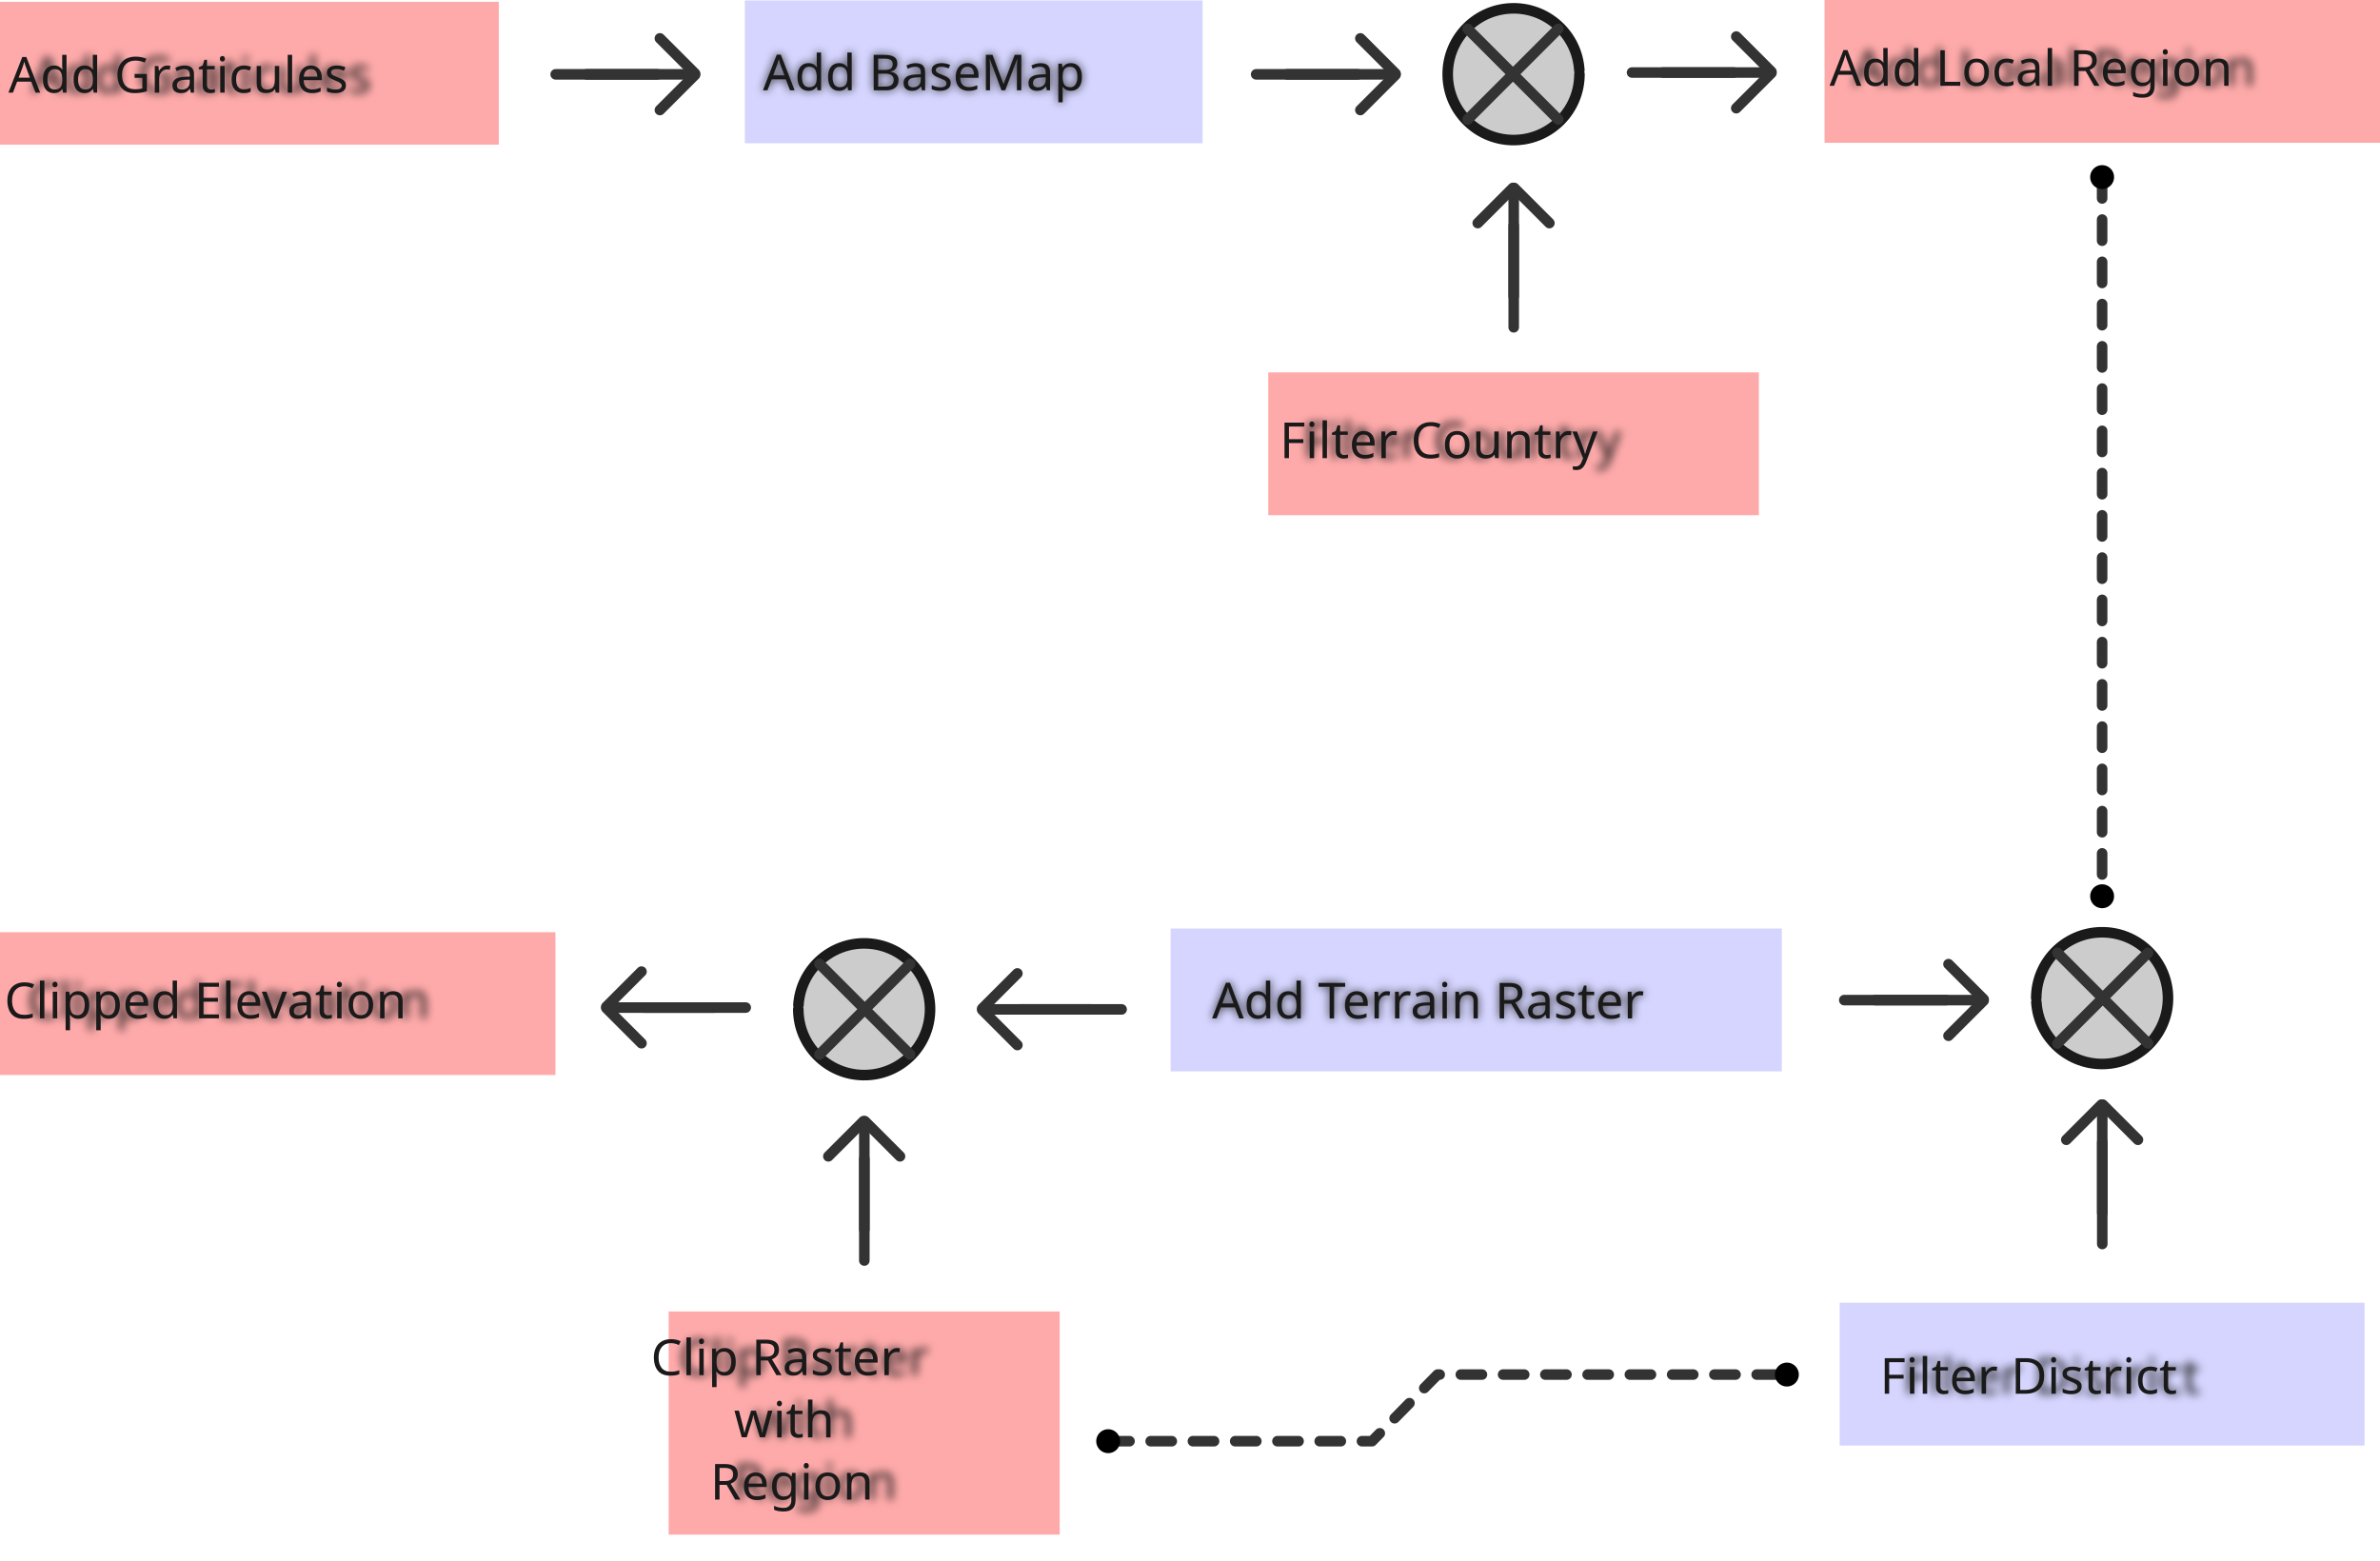
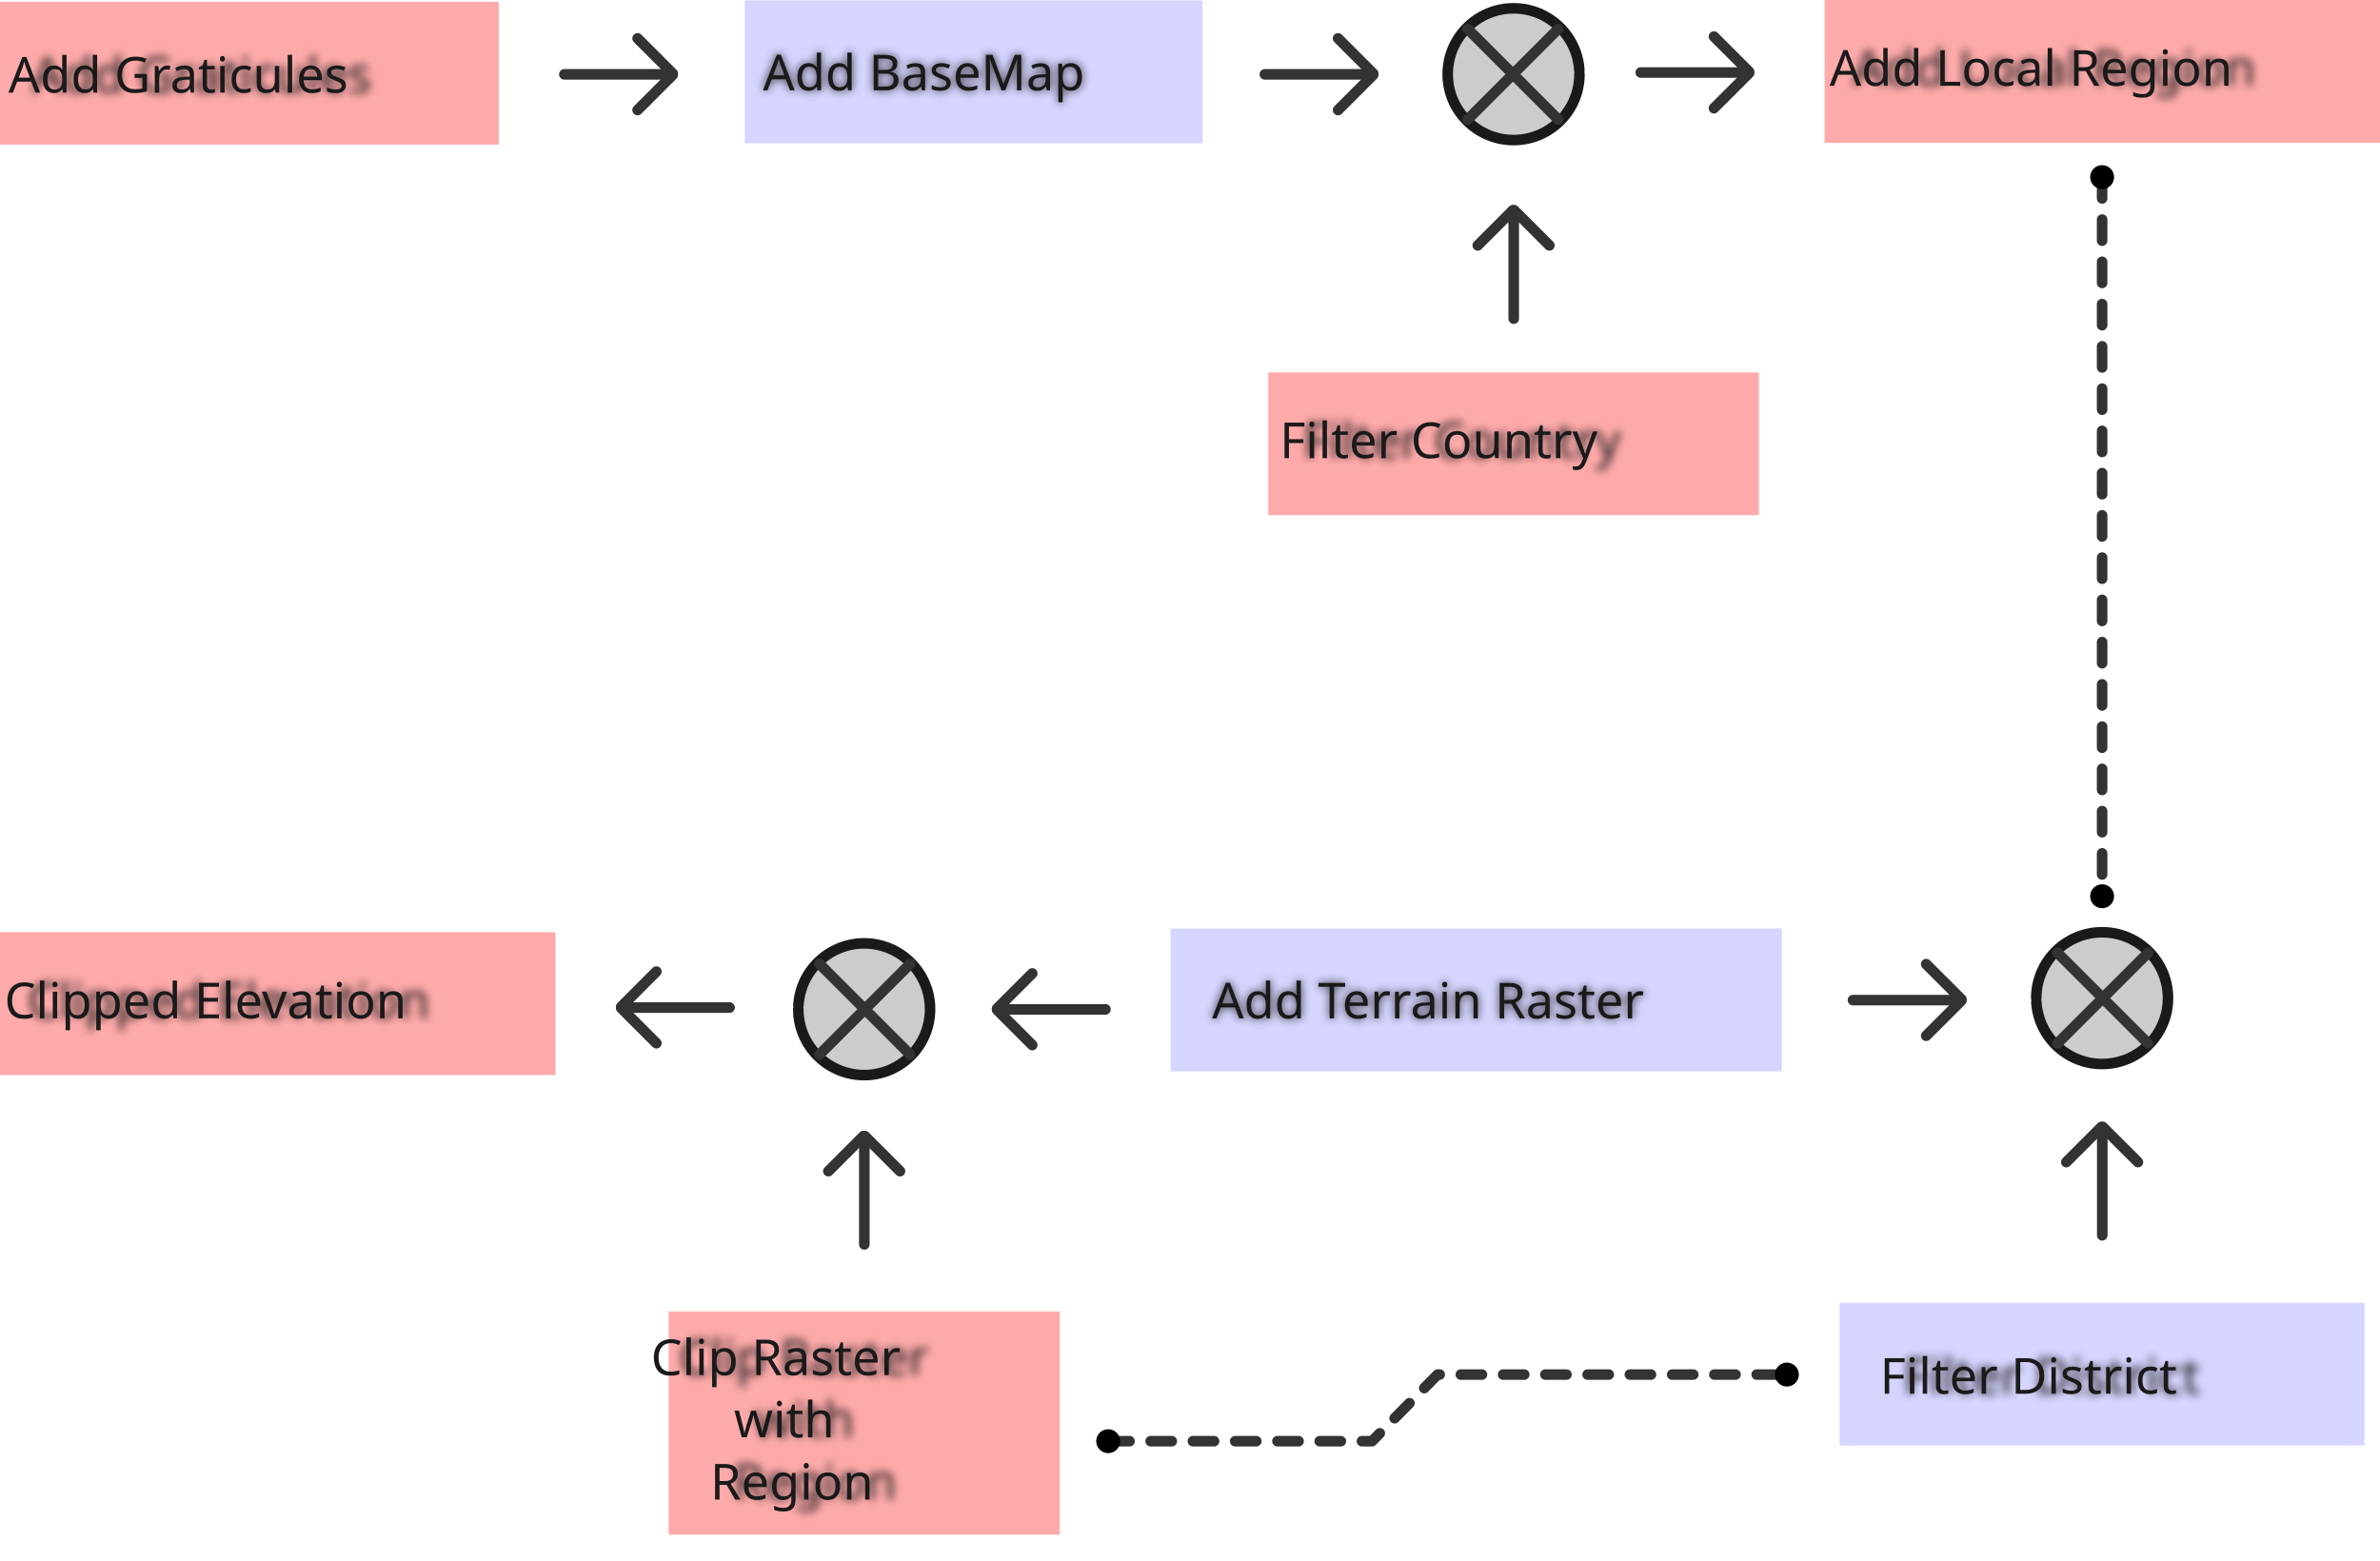
- <svg xmlns="http://www.w3.org/2000/svg" width="169.333mm" height="111.025mm" viewBox="0 0 600 393.397" id="svg4689" version="1.1">
+ <svg xmlns="http://www.w3.org/2000/svg" width="640" height="419.623" viewBox="0 0 600 393.397" id="svg4689" version="1.1">
  <defs id="defs4691">
    <marker orient="auto" refY="0" refX="0" id="Arrow2Mend" style="overflow:visible">
      <path id="path7835" style="fill:#333333;fill-opacity:1;fill-rule:evenodd;stroke:#333333;stroke-width:0.625;stroke-linejoin:round;stroke-opacity:1" d="M 8.719,4.034 -2.207,0.016 8.719,-4.002 c -1.745,2.372 -1.735,5.617 -6e-7,8.035 z" transform="scale(-0.6)" />
    </marker>
    <marker orient="auto" refY="0" refX="0" id="Arrow1Send" style="overflow:visible">
      <path id="path7823" d="M 0,0 5,-5 -12.5,0 5,5 Z" style="fill:#333333;fill-opacity:1;fill-rule:evenodd;stroke:#333333;stroke-width:1pt;stroke-opacity:1" transform="matrix(-0.2,0,0,-0.2,-1.2,0)" />
    </marker>
    <marker orient="auto" refY="0" refX="0" id="DotS" style="overflow:visible">
      <path id="path6442" d="m -2.5,-1 c 0,2.76 -2.24,5 -5,5 -2.76,0 -5,-2.24 -5,-5 0,-2.76 2.24,-5 5,-5 2.76,0 5,2.24 5,5 z" style="fill-rule:evenodd;stroke:#000000;stroke-width:1pt" transform="matrix(0.2,0,0,0.2,1.48,0.2)" />
    </marker>
    <marker orient="auto" refY="0" refX="0" id="marker3986" style="overflow:visible">
      <path id="path3988" d="m -2.5,-1 c 0,2.76 -2.24,5 -5,5 -2.76,0 -5,-2.24 -5,-5 0,-2.76 2.24,-5 5,-5 2.76,0 5,2.24 5,5 z" style="fill-rule:evenodd;stroke:#000000;stroke-width:1pt" transform="matrix(0.2,0,0,0.2,1.48,0.2)" />
    </marker>
    <filter style="color-interpolation-filters:sRGB" id="filter36766" x="-0.034" width="1.067" y="-0.281" height="1.562">
      <feGaussianBlur stdDeviation="1.279" id="feGaussianBlur36768" />
    </filter>
    <marker orient="auto" refY="0" refX="0" id="marker3996" style="overflow:visible">
      <path id="path3998" d="m -2.5,-1 c 0,2.76 -2.24,5 -5,5 -2.76,0 -5,-2.24 -5,-5 0,-2.76 2.24,-5 5,-5 2.76,0 5,2.24 5,5 z" style="fill-rule:evenodd;stroke:#000000;stroke-width:1pt" transform="matrix(0.2,0,0,0.2,1.48,0.2)" />
    </marker>
    <marker orient="auto" refY="0" refX="0" id="marker4000" style="overflow:visible">
      <path id="path4002" d="m -2.5,-1 c 0,2.76 -2.24,5 -5,5 -2.76,0 -5,-2.24 -5,-5 0,-2.76 2.24,-5 5,-5 2.76,0 5,2.24 5,5 z" style="fill-rule:evenodd;stroke:#000000;stroke-width:1pt" transform="matrix(0.2,0,0,0.2,1.48,0.2)" />
    </marker>
    <marker orient="auto" refY="0" refX="0" id="marker4012" style="overflow:visible">
      <path id="path4014" d="m -2.5,-1 c 0,2.76 -2.24,5 -5,5 -2.76,0 -5,-2.24 -5,-5 0,-2.76 2.24,-5 5,-5 2.76,0 5,2.24 5,5 z" style="fill-rule:evenodd;stroke:#000000;stroke-width:1pt" transform="matrix(0.2,0,0,0.2,1.48,0.2)" />
    </marker>
    <marker orient="auto" refY="0" refX="0" id="marker4016" style="overflow:visible">
      <path id="path4018" d="m -2.5,-1 c 0,2.76 -2.24,5 -5,5 -2.76,0 -5,-2.24 -5,-5 0,-2.76 2.24,-5 5,-5 2.76,0 5,2.24 5,5 z" style="fill-rule:evenodd;stroke:#000000;stroke-width:1pt" transform="matrix(0.2,0,0,0.2,1.48,0.2)" />
    </marker>
    <marker orient="auto" refY="0" refX="0" id="marker4020" style="overflow:visible">
      <path id="path4022" d="m -2.5,-1 c 0,2.76 -2.24,5 -5,5 -2.76,0 -5,-2.24 -5,-5 0,-2.76 2.24,-5 5,-5 2.76,0 5,2.24 5,5 z" style="fill-rule:evenodd;stroke:#000000;stroke-width:1pt" transform="matrix(0.2,0,0,0.2,1.48,0.2)" />
    </marker>
    <marker orient="auto" refY="0" refX="0" id="Arrow1Mend" style="overflow:visible">
      <path id="path4573" d="M 0,0 5,-5 -12.5,0 5,5 Z" style="fill-rule:evenodd;stroke:#000000;stroke-width:1pt" transform="matrix(-0.4,0,0,-0.4,-4,0)" />
    </marker>
    <marker orient="auto" refY="0" refX="0" id="marker4026" style="overflow:visible">
      <path id="path4028" d="m -2.5,-1 c 0,2.76 -2.24,5 -5,5 -2.76,0 -5,-2.24 -5,-5 0,-2.76 2.24,-5 5,-5 2.76,0 5,2.24 5,5 z" style="fill-rule:evenodd;stroke:#000000;stroke-width:1pt" transform="matrix(0.2,0,0,0.2,1.48,0.2)" />
    </marker>
    <marker orient="auto" refY="0" refX="0" id="marker4030" style="overflow:visible">
      <path id="path4032" d="m -2.5,-1 c 0,2.76 -2.24,5 -5,5 -2.76,0 -5,-2.24 -5,-5 0,-2.76 2.24,-5 5,-5 2.76,0 5,2.24 5,5 z" style="fill-rule:evenodd;stroke:#000000;stroke-width:1pt" transform="matrix(0.2,0,0,0.2,1.48,0.2)" />
    </marker>
    <marker orient="auto" refY="0" refX="0" id="Arrow2Mstart" style="overflow:visible">
      <path id="path4588" style="fill-rule:evenodd;stroke-width:0.625;stroke-linejoin:round" d="M 8.719,4.034 -2.207,0.016 8.719,-4.002 c -1.745,2.372 -1.735,5.617 -6e-7,8.035 z" transform="scale(0.6)" />
    </marker>
    <marker orient="auto" refY="0" refX="0" id="marker4036" style="overflow:visible">
      <path id="path4038" d="m -2.5,-1 c 0,2.76 -2.24,5 -5,5 -2.76,0 -5,-2.24 -5,-5 0,-2.76 2.24,-5 5,-5 2.76,0 5,2.24 5,5 z" style="fill-rule:evenodd;stroke:#000000;stroke-width:1pt" transform="matrix(0.2,0,0,0.2,1.48,0.2)" />
    </marker>
    <marker orient="auto" refY="0" refX="0" id="marker4040" style="overflow:visible">
      <path id="path4042" d="m -2.5,-1 c 0,2.76 -2.24,5 -5,5 -2.76,0 -5,-2.24 -5,-5 0,-2.76 2.24,-5 5,-5 2.76,0 5,2.24 5,5 z" style="fill-rule:evenodd;stroke:#000000;stroke-width:1pt" transform="matrix(0.2,0,0,0.2,1.48,0.2)" />
    </marker>
    <marker orient="auto" refY="0" refX="0" id="marker4044" style="overflow:visible">
      <path id="path4046" d="m -2.5,-1 c 0,2.76 -2.24,5 -5,5 -2.76,0 -5,-2.24 -5,-5 0,-2.76 2.24,-5 5,-5 2.76,0 5,2.24 5,5 z" style="fill-rule:evenodd;stroke:#000000;stroke-width:1pt" transform="matrix(0.2,0,0,0.2,1.48,0.2)" />
    </marker>
    <marker orient="auto" refY="0" refX="0" id="marker4048" style="overflow:visible">
      <path id="path4050" d="m -2.5,-1 c 0,2.76 -2.24,5 -5,5 -2.76,0 -5,-2.24 -5,-5 0,-2.76 2.24,-5 5,-5 2.76,0 5,2.24 5,5 z" style="fill-rule:evenodd;stroke:#000000;stroke-width:1pt" transform="matrix(0.2,0,0,0.2,1.48,0.2)" />
    </marker>
    <marker orient="auto" refY="0" refX="0" id="marker4052" style="overflow:visible">
      <path id="path4054" d="m -2.5,-1 c 0,2.76 -2.24,5 -5,5 -2.76,0 -5,-2.24 -5,-5 0,-2.76 2.24,-5 5,-5 2.76,0 5,2.24 5,5 z" style="fill-rule:evenodd;stroke:#000000;stroke-width:1pt" transform="matrix(0.2,0,0,0.2,1.48,0.2)" />
    </marker>
    <marker orient="auto" refY="0" refX="0" id="marker4078" style="overflow:visible">
      <path id="path4080" d="m -2.5,-1 c 0,2.76 -2.24,5 -5,5 -2.76,0 -5,-2.24 -5,-5 0,-2.76 2.24,-5 5,-5 2.76,0 5,2.24 5,5 z" style="fill-rule:evenodd;stroke:#000000;stroke-width:1pt" transform="matrix(0.2,0,0,0.2,1.48,0.2)" />
    </marker>
    <marker orient="auto" refY="0" refX="0" id="marker4082" style="overflow:visible">
      <path id="path4084" d="m -2.5,-1 c 0,2.76 -2.24,5 -5,5 -2.76,0 -5,-2.24 -5,-5 0,-2.76 2.24,-5 5,-5 2.76,0 5,2.24 5,5 z" style="fill-rule:evenodd;stroke:#000000;stroke-width:1pt" transform="matrix(0.2,0,0,0.2,1.48,0.2)" />
    </marker>
    <marker orient="auto" refY="0" refX="0" id="marker4086" style="overflow:visible">
      <path id="path4088" d="m -2.5,-1 c 0,2.76 -2.24,5 -5,5 -2.76,0 -5,-2.24 -5,-5 0,-2.76 2.24,-5 5,-5 2.76,0 5,2.24 5,5 z" style="fill-rule:evenodd;stroke:#000000;stroke-width:1pt" transform="matrix(0.2,0,0,0.2,1.48,0.2)" />
    </marker>
    <marker orient="auto" refY="0" refX="0" id="marker4090" style="overflow:visible">
      <path id="path4092" d="m -2.5,-1 c 0,2.76 -2.24,5 -5,5 -2.76,0 -5,-2.24 -5,-5 0,-2.76 2.24,-5 5,-5 2.76,0 5,2.24 5,5 z" style="fill-rule:evenodd;stroke:#000000;stroke-width:1pt" transform="matrix(0.2,0,0,0.2,1.48,0.2)" />
    </marker>
  </defs>
  <g id="layer1" transform="translate(-962.9348,-275.4457)">
-     <g id="g3389">
+     <g id="g1470">
      <g transform="matrix(1.302556,0,0,1.302556,-447.6482,-285.3227)" id="g6875">
        <rect y="430.867" x="1082.935" height="27.645" width="96.543" id="rect6716" style="opacity:1;fill:#ffaaaa;fill-opacity:1;stroke:none;stroke-width:5;stroke-linecap:round;stroke-linejoin:round;stroke-miterlimit:4;stroke-dasharray:none;stroke-dashoffset:0;stroke-opacity:1" />
        <text id="text6718" y="-11615.255" x="1568.104" style="font-style:normal;font-weight:normal;line-height:0%;font-family:sans-serif;letter-spacing:0px;word-spacing:0px;fill:#1a1a1a;fill-opacity:1;stroke:none;stroke-width:1px;stroke-linecap:butt;stroke-linejoin:miter;stroke-opacity:1;filter:url(#filter36766)" xml:space="preserve" transform="matrix(0.6816728,0,0,0.6816728,62.55236,8366.251)">
          <tspan id="tspan6720" style="font-style:normal;font-variant:normal;font-weight:normal;font-stretch:normal;font-size:14.129px;line-height:1.25;font-family:monaco;-inkscape-font-specification:monaco;text-align:center;text-anchor:middle;fill:#1a1a1a" y="-11615.255" x="1568.104">Add Graticules</tspan>
        </text>
        <text xml:space="preserve" style="font-style:normal;font-weight:normal;line-height:0%;font-family:sans-serif;letter-spacing:0px;word-spacing:0px;fill:#1a1a1a;fill-opacity:1;stroke:none;stroke-width:1px;stroke-linecap:butt;stroke-linejoin:miter;stroke-opacity:1" x="1131.486" y="448.447" id="text6722">
          <tspan x="1131.486" y="448.447" style="font-style:normal;font-variant:normal;font-weight:normal;font-stretch:normal;font-size:9.631px;line-height:1.25;font-family:monaco;-inkscape-font-specification:monaco;text-align:center;text-anchor:middle;fill:#1a1a1a" id="tspan6724">Add Graticules</tspan>
        </text>
      </g>
      <g id="g6726" transform="matrix(0.8879169,0,0,0.8879169,-184.0507,10558.328)">
        <rect style="opacity:1;fill:#d5d5ff;fill-opacity:1;stroke:none;stroke-width:5;stroke-linecap:round;stroke-linejoin:round;stroke-miterlimit:4;stroke-dasharray:none;stroke-dashoffset:0;stroke-opacity:1" id="rect6728" width="129.957" height="40.554" x="1503.26" y="-11580.775" />
        <text xml:space="preserve" style="font-style:normal;font-weight:normal;line-height:0%;font-family:sans-serif;letter-spacing:0px;word-spacing:0px;fill:#1a1a1a;fill-opacity:1;stroke:none;stroke-width:1px;stroke-linecap:butt;stroke-linejoin:miter;stroke-opacity:1;filter:url(#filter36766)" x="1568.104" y="-11555.255" id="text6730">
          <tspan x="1568.104" y="-11555.255" style="font-style:normal;font-variant:normal;font-weight:normal;font-stretch:normal;font-size:14.129px;line-height:1.25;font-family:monaco;-inkscape-font-specification:monaco;text-align:center;text-anchor:middle;fill:#1a1a1a" id="tspan6732">Add BaseMap</tspan>
        </text>
        <text id="text6734" y="-11555.255" x="1568.104" style="font-style:normal;font-weight:normal;line-height:0%;font-family:sans-serif;letter-spacing:0px;word-spacing:0px;fill:#1a1a1a;fill-opacity:1;stroke:none;stroke-width:1px;stroke-linecap:butt;stroke-linejoin:miter;stroke-opacity:1" xml:space="preserve">
          <tspan id="tspan6736" style="font-style:normal;font-variant:normal;font-weight:normal;font-stretch:normal;font-size:14.129px;line-height:1.25;font-family:monaco;-inkscape-font-specification:monaco;text-align:center;text-anchor:middle;fill:#1a1a1a" y="-11555.255" x="1568.104">Add BaseMap</tspan>
        </text>
      </g>
-       <g id="g3138">
+       <g transform="translate(-5.625)" id="g3138">
        <path id="path6882" d="m 1110.834,294.192 h 25.661" style="fill:none;fill-rule:evenodd;stroke:#333333;stroke-width:2.664;stroke-linecap:round;stroke-linejoin:round;stroke-miterlimit:4;stroke-dasharray:none;stroke-opacity:1" />
-         <path style="fill:none;fill-rule:evenodd;stroke:#333333;stroke-width:2.663;stroke-linecap:round;stroke-linejoin:round;stroke-miterlimit:4;stroke-dasharray:none;stroke-opacity:1" d="m 1103.018,294.192 h 25.661" id="path6833" />
        <path id="path8374" d="m 1129.295,285.123 8.864,8.864" style="fill:none;fill-rule:evenodd;stroke:#333333;stroke-width:2.664;stroke-linecap:round;stroke-linejoin:round;stroke-miterlimit:4;stroke-dasharray:none;stroke-opacity:1" />
        <path style="fill:none;fill-rule:evenodd;stroke:#333333;stroke-width:2.664;stroke-linecap:round;stroke-linejoin:round;stroke-miterlimit:4;stroke-dasharray:none;stroke-opacity:1" d="m 1129.295,303.185 8.864,-8.864" id="path8376" />
      </g>
      <g transform="matrix(1.302556,0,0,1.302556,-274.2395,-285.7833)" id="g8411">
        <rect style="opacity:1;fill:#ffaaaa;fill-opacity:1;stroke:none;stroke-width:5;stroke-linecap:round;stroke-linejoin:round;stroke-miterlimit:4;stroke-dasharray:none;stroke-dashoffset:0;stroke-opacity:1" id="rect8396" width="107.503" height="27.645" x="1302.935" y="430.867" />
        <text transform="matrix(0.6816728,0,0,0.6816728,288.0089,8365.268)" xml:space="preserve" style="font-style:normal;font-weight:normal;line-height:0%;font-family:sans-serif;letter-spacing:0px;word-spacing:0px;fill:#1a1a1a;fill-opacity:1;stroke:none;stroke-width:1px;stroke-linecap:butt;stroke-linejoin:miter;stroke-opacity:1;filter:url(#filter36766)" x="1568.104" y="-11615.255" id="text8398">
          <tspan x="1568.104" y="-11615.255" style="font-style:normal;font-variant:normal;font-weight:normal;font-stretch:normal;font-size:14.129px;line-height:1.25;font-family:monaco;-inkscape-font-specification:monaco;text-align:center;text-anchor:middle;fill:#1a1a1a" id="tspan8400">Add Local Region</tspan>
        </text>
        <text id="text8402" y="447.465" x="1356.943" style="font-style:normal;font-weight:normal;line-height:0%;font-family:sans-serif;letter-spacing:0px;word-spacing:0px;fill:#1a1a1a;fill-opacity:1;stroke:none;stroke-width:1px;stroke-linecap:butt;stroke-linejoin:miter;stroke-opacity:1" xml:space="preserve">
          <tspan id="tspan8404" style="font-style:normal;font-variant:normal;font-weight:normal;font-stretch:normal;font-size:9.631px;line-height:1.25;font-family:monaco;-inkscape-font-specification:monaco;text-align:center;text-anchor:middle;fill:#1a1a1a" y="447.465" x="1356.943">Add Local Region</tspan>
        </text>
      </g>
      <g transform="matrix(0.8879169,0,0,0.8879169,-56.92251,10792.342)" id="g8418">
        <rect y="-11580.775" x="1480.958" height="40.554" width="173.524" id="rect8420" style="opacity:1;fill:#d5d5ff;fill-opacity:1;stroke:none;stroke-width:5;stroke-linecap:round;stroke-linejoin:round;stroke-miterlimit:4;stroke-dasharray:none;stroke-dashoffset:0;stroke-opacity:1" />
        <text id="text8422" y="-11555.255" x="1568.104" style="font-style:normal;font-weight:normal;line-height:0%;font-family:sans-serif;letter-spacing:0px;word-spacing:0px;fill:#1a1a1a;fill-opacity:1;stroke:none;stroke-width:1px;stroke-linecap:butt;stroke-linejoin:miter;stroke-opacity:1;filter:url(#filter36766)" xml:space="preserve">
          <tspan id="tspan8424" style="font-style:normal;font-variant:normal;font-weight:normal;font-stretch:normal;font-size:14.129px;line-height:1.25;font-family:monaco;-inkscape-font-specification:monaco;text-align:center;text-anchor:middle;fill:#1a1a1a" y="-11555.255" x="1568.104">Add Terrain Raster</tspan>
        </text>
        <text xml:space="preserve" style="font-style:normal;font-weight:normal;line-height:0%;font-family:sans-serif;letter-spacing:0px;word-spacing:0px;fill:#1a1a1a;fill-opacity:1;stroke:none;stroke-width:1px;stroke-linecap:butt;stroke-linejoin:miter;stroke-opacity:1" x="1568.104" y="-11555.255" id="text8426">
          <tspan x="1568.104" y="-11555.255" style="font-style:normal;font-variant:normal;font-weight:normal;font-stretch:normal;font-size:14.129px;line-height:1.25;font-family:monaco;-inkscape-font-specification:monaco;text-align:center;text-anchor:middle;fill:#1a1a1a" id="tspan8428">Add Terrain Raster</tspan>
        </text>
      </g>
      <g transform="matrix(1.302556,0,0,1.302556,-246.7257,-269.692)" id="g8469">
        <rect y="490.603" x="1174.148" height="27.645" width="94.952" id="rect8454" style="opacity:1;fill:#ffaaaa;fill-opacity:1;stroke:none;stroke-width:5;stroke-linecap:round;stroke-linejoin:round;stroke-miterlimit:4;stroke-dasharray:none;stroke-dashoffset:0;stroke-opacity:1" />
        <text id="text8456" y="-11555.255" x="1568.104" style="font-style:normal;font-weight:normal;line-height:0%;font-family:sans-serif;letter-spacing:0px;word-spacing:0px;fill:#1a1a1a;fill-opacity:1;stroke:none;stroke-width:1px;stroke-linecap:butt;stroke-linejoin:miter;stroke-opacity:1;filter:url(#filter36766)" xml:space="preserve" transform="matrix(0.6816728,0,0,0.6816728,152.2295,8384.101)">
          <tspan id="tspan8458" style="font-style:normal;font-variant:normal;font-weight:normal;font-stretch:normal;font-size:14.129px;line-height:1.25;font-family:monaco;-inkscape-font-specification:monaco;text-align:center;text-anchor:middle;fill:#1a1a1a" y="-11555.255" x="1568.104">Filter Country</tspan>
        </text>
        <text xml:space="preserve" style="font-style:normal;font-weight:normal;line-height:0%;font-family:sans-serif;letter-spacing:0px;word-spacing:0px;fill:#1a1a1a;fill-opacity:1;stroke:none;stroke-width:1px;stroke-linecap:butt;stroke-linejoin:miter;stroke-opacity:1" x="1221.163" y="507.198" id="text8460">
          <tspan x="1221.163" y="507.198" style="font-style:normal;font-variant:normal;font-weight:normal;font-stretch:normal;font-size:9.631px;line-height:1.25;font-family:monaco;-inkscape-font-specification:monaco;text-align:center;text-anchor:middle;fill:#1a1a1a" id="tspan8462">Filter Country</tspan>
        </text>
      </g>
      <g transform="matrix(1.302556,0,0,1.302556,-352.1055,-50.74381)" id="g9136">
        <rect y="502.603" x="1365.642" height="27.645" width="101.588" id="rect8488" style="opacity:1;fill:#d5d5ff;fill-opacity:1;stroke:none;stroke-width:5;stroke-linecap:round;stroke-linejoin:round;stroke-miterlimit:4;stroke-dasharray:none;stroke-dashoffset:0;stroke-opacity:1" />
        <text id="text8490" y="-11555.255" x="1568.104" style="font-style:normal;font-weight:normal;line-height:0%;font-family:sans-serif;letter-spacing:0px;word-spacing:0px;fill:#1a1a1a;fill-opacity:1;stroke:none;stroke-width:1px;stroke-linecap:butt;stroke-linejoin:miter;stroke-opacity:1;filter:url(#filter36766)" xml:space="preserve" transform="matrix(0.6816728,0,0,0.6816728,347.2957,8397.122)">
          <tspan id="tspan8492" style="font-style:normal;font-variant:normal;font-weight:normal;font-stretch:normal;font-size:14.129px;line-height:1.25;font-family:monaco;-inkscape-font-specification:monaco;text-align:center;text-anchor:middle;fill:#1a1a1a" y="-11555.255" x="1568.104">Filter District</tspan>
        </text>
        <text xml:space="preserve" style="font-style:normal;font-weight:normal;line-height:0%;font-family:sans-serif;letter-spacing:0px;word-spacing:0px;fill:#1a1a1a;fill-opacity:1;stroke:none;stroke-width:1px;stroke-linecap:butt;stroke-linejoin:miter;stroke-opacity:1" x="1416.229" y="520.218" id="text8494">
          <tspan x="1416.229" y="520.218" style="font-style:normal;font-variant:normal;font-weight:normal;font-stretch:normal;font-size:9.631px;line-height:1.25;font-family:monaco;-inkscape-font-specification:monaco;text-align:center;text-anchor:middle;fill:#1a1a1a" id="tspan8496">Filter District</tspan>
        </text>
      </g>
      <g transform="matrix(1.302556,0,0,1.302556,-273.592,-285.3227)" id="g9126">
        <path style="opacity:1;fill:#cccccc;fill-opacity:1;stroke:#1a1a1a;stroke-width:2.045;stroke-linecap:round;stroke-linejoin:round;stroke-miterlimit:4;stroke-dasharray:none;stroke-dashoffset:0;stroke-opacity:1" id="path9108" d="m 1255,444.877 a 12.75,12.75 0 0 1 -12.553,12.748 12.75,12.75 0 0 1 -12.941,-12.354 12.75,12.75 0 0 1 12.152,-13.131 12.75,12.75 0 0 1 13.318,11.947" />
        <path style="fill:none;fill-rule:evenodd;stroke:#333333;stroke-width:2.045;stroke-linecap:round;stroke-linejoin:round;stroke-miterlimit:4;stroke-dasharray:none;stroke-opacity:1" d="m 1233.354,453.654 17.555,-17.555" id="path9116" />
        <path id="path9124" d="m 1233.354,436.099 17.555,17.555" style="fill:none;fill-rule:evenodd;stroke:#333333;stroke-width:2.045;stroke-linecap:round;stroke-linejoin:round;stroke-miterlimit:4;stroke-dasharray:none;stroke-opacity:1" />
      </g>
      <path id="path8502" d="M 1492.882,320.154 V 501.484" style="fill:none;fill-rule:evenodd;stroke:#333333;stroke-width:2.664;stroke-linecap:round;stroke-linejoin:round;stroke-miterlimit:4;stroke-dasharray:5.327, 5.327;stroke-dashoffset:0;stroke-opacity:1;marker-start:url(#DotS);marker-end:url(#marker3986)" />
      <g transform="matrix(1.302556,0,0,1.302556,-1071.848,-53.61332)" id="g9286">
        <rect y="506.492" x="1691.56" height="43.201" width="75.683" id="rect9255" style="opacity:1;fill:#ffaaaa;fill-opacity:1;stroke:none;stroke-width:5;stroke-linecap:round;stroke-linejoin:round;stroke-miterlimit:4;stroke-dasharray:none;stroke-dashoffset:0;stroke-opacity:1" />
        <text id="text9257" y="-11615.255" x="1568.104" style="font-style:normal;font-weight:normal;line-height:0%;font-family:sans-serif;letter-spacing:0px;word-spacing:0px;fill:#1a1a1a;fill-opacity:1;stroke:none;stroke-width:1px;stroke-linecap:butt;stroke-linejoin:miter;stroke-opacity:1;filter:url(#filter36766)" xml:space="preserve" transform="matrix(0.6816728,0,0,0.6816728,660.5198,8436.632)">
          <tspan id="tspan9259" style="font-style:normal;font-variant:normal;font-weight:normal;font-stretch:normal;font-size:14.129px;line-height:1.25;font-family:monaco;-inkscape-font-specification:monaco;text-align:center;text-anchor:middle;fill:#1a1a1a" y="-11615.255" x="1568.104">Clip Raster</tspan>
          <tspan id="tspan9273" style="font-style:normal;font-variant:normal;font-weight:normal;font-stretch:normal;font-size:14.129px;line-height:1.25;font-family:monaco;-inkscape-font-specification:monaco;text-align:center;text-anchor:middle;fill:#1a1a1a" y="-11597.594" x="1568.104">with</tspan>
          <tspan id="tspan9275" style="font-style:normal;font-variant:normal;font-weight:normal;font-stretch:normal;font-size:14.129px;line-height:1.25;font-family:monaco;-inkscape-font-specification:monaco;text-align:center;text-anchor:middle;fill:#1a1a1a" y="-11579.933" x="1568.104">Region</tspan>
        </text>
        <text xml:space="preserve" style="font-style:normal;font-weight:normal;line-height:0%;font-family:sans-serif;letter-spacing:0px;word-spacing:0px;fill:#1a1a1a;fill-opacity:1;stroke:none;stroke-width:1px;stroke-linecap:butt;stroke-linejoin:miter;stroke-opacity:1" x="1729.454" y="518.828" id="text9261">
          <tspan id="tspan9265" x="1729.454" y="518.828" style="font-style:normal;font-variant:normal;font-weight:normal;font-stretch:normal;font-size:9.631px;line-height:1.25;font-family:monaco;-inkscape-font-specification:monaco;text-align:center;text-anchor:middle;fill:#1a1a1a">Clip Raster</tspan>
          <tspan id="tspan9269" x="1732.341" y="530.867" style="font-style:normal;font-variant:normal;font-weight:normal;font-stretch:normal;font-size:9.631px;line-height:1.25;font-family:monaco;-inkscape-font-specification:monaco;text-align:center;text-anchor:middle;fill:#1a1a1a">with </tspan>
          <tspan id="tspan9271" x="1729.454" y="542.906" style="font-style:normal;font-variant:normal;font-weight:normal;font-stretch:normal;font-size:9.631px;line-height:1.25;font-family:monaco;-inkscape-font-specification:monaco;text-align:center;text-anchor:middle;fill:#1a1a1a">Region</tspan>
        </text>
      </g>
      <path style="fill:none;fill-rule:evenodd;stroke:#333333;stroke-width:2.664;stroke-linecap:round;stroke-linejoin:round;stroke-miterlimit:4;stroke-dasharray:5.327, 5.327;stroke-dashoffset:0;stroke-opacity:1;marker-start:url(#DotS);marker-end:url(#DotS)" d="m 1242.364,638.837 h 66.456 l 16.532,-16.801 h 88.108" id="path9301" />
      <g transform="matrix(1.302556,0,0,1.302556,-1368.724,-50.27264)" id="g9347">
        <rect y="430.514" x="1790.064" height="27.645" width="107.503" id="rect9313" style="opacity:1;fill:#ffaaaa;fill-opacity:1;stroke:none;stroke-width:5;stroke-linecap:round;stroke-linejoin:round;stroke-miterlimit:4;stroke-dasharray:none;stroke-dashoffset:0;stroke-opacity:1" />
        <text id="text9315" y="-11615.255" x="1568.104" style="font-style:normal;font-weight:normal;line-height:0%;font-family:sans-serif;letter-spacing:0px;word-spacing:0px;fill:#1a1a1a;fill-opacity:1;stroke:none;stroke-width:1px;stroke-linecap:butt;stroke-linejoin:miter;stroke-opacity:1;filter:url(#filter36766)" xml:space="preserve" transform="matrix(0.6816728,0,0,0.6816728,774.9387,8364.988)">
          <tspan id="tspan9317" style="font-style:normal;font-variant:normal;font-weight:normal;font-stretch:normal;font-size:14.129px;line-height:1.25;font-family:monaco;-inkscape-font-specification:monaco;text-align:center;text-anchor:middle;fill:#1a1a1a" y="-11615.255" x="1568.104">Clipped Elevation</tspan>
        </text>
        <text xml:space="preserve" style="font-style:normal;font-weight:normal;line-height:0%;font-family:sans-serif;letter-spacing:0px;word-spacing:0px;fill:#1a1a1a;fill-opacity:1;stroke:none;stroke-width:1px;stroke-linecap:butt;stroke-linejoin:miter;stroke-opacity:1" x="1843.873" y="447.184" id="text9319">
          <tspan x="1843.873" y="447.184" style="font-style:normal;font-variant:normal;font-weight:normal;font-stretch:normal;font-size:9.631px;line-height:1.25;font-family:monaco;-inkscape-font-specification:monaco;text-align:center;text-anchor:middle;fill:#1a1a1a" id="tspan9321">Clipped Elevation</tspan>
        </text>
      </g>
-       <g transform="translate(176.5902,-3.2068141e-6)" id="g3148">
+       <g transform="translate(170.9652,-3.2068141e-6)" id="g3148">
        <path style="fill:none;fill-rule:evenodd;stroke:#333333;stroke-width:2.664;stroke-linecap:round;stroke-linejoin:round;stroke-miterlimit:4;stroke-dasharray:none;stroke-opacity:1" d="m 1110.834,294.192 h 25.661" id="path3140" />
-         <path id="path3142" d="m 1103.018,294.192 h 25.661" style="fill:none;fill-rule:evenodd;stroke:#333333;stroke-width:2.663;stroke-linecap:round;stroke-linejoin:round;stroke-miterlimit:4;stroke-dasharray:none;stroke-opacity:1" />
        <path style="fill:none;fill-rule:evenodd;stroke:#333333;stroke-width:2.664;stroke-linecap:round;stroke-linejoin:round;stroke-miterlimit:4;stroke-dasharray:none;stroke-opacity:1" d="m 1129.295,285.123 8.864,8.864" id="path3144" />
        <path id="path3146" d="m 1129.295,303.185 8.864,-8.864" style="fill:none;fill-rule:evenodd;stroke:#333333;stroke-width:2.664;stroke-linecap:round;stroke-linejoin:round;stroke-miterlimit:4;stroke-dasharray:none;stroke-opacity:1" />
      </g>
-       <g id="g3158" transform="translate(271.3543,-0.4605229)">
+       <g id="g3158" transform="translate(265.7293,-0.4605229)">
        <path id="path3150" d="m 1110.834,294.192 h 25.661" style="fill:none;fill-rule:evenodd;stroke:#333333;stroke-width:2.664;stroke-linecap:round;stroke-linejoin:round;stroke-miterlimit:4;stroke-dasharray:none;stroke-opacity:1" />
-         <path style="fill:none;fill-rule:evenodd;stroke:#333333;stroke-width:2.663;stroke-linecap:round;stroke-linejoin:round;stroke-miterlimit:4;stroke-dasharray:none;stroke-opacity:1" d="m 1103.018,294.192 h 25.661" id="path3152" />
        <path id="path3154" d="m 1129.295,285.123 8.864,8.864" style="fill:none;fill-rule:evenodd;stroke:#333333;stroke-width:2.664;stroke-linecap:round;stroke-linejoin:round;stroke-miterlimit:4;stroke-dasharray:none;stroke-opacity:1" />
        <path style="fill:none;fill-rule:evenodd;stroke:#333333;stroke-width:2.664;stroke-linecap:round;stroke-linejoin:round;stroke-miterlimit:4;stroke-dasharray:none;stroke-opacity:1" d="m 1129.295,303.185 8.864,-8.864" id="path3156" />
      </g>
-       <g transform="rotate(-90,1255.671,205.3201)" id="g3168">
+       <g transform="rotate(-90,1258.484,208.1326)" id="g3168">
        <path style="fill:none;fill-rule:evenodd;stroke:#333333;stroke-width:2.664;stroke-linecap:round;stroke-linejoin:round;stroke-miterlimit:4;stroke-dasharray:none;stroke-opacity:1" d="m 1110.834,294.192 h 25.661" id="path3160" />
-         <path id="path3162" d="m 1103.018,294.192 h 25.661" style="fill:none;fill-rule:evenodd;stroke:#333333;stroke-width:2.663;stroke-linecap:round;stroke-linejoin:round;stroke-miterlimit:4;stroke-dasharray:none;stroke-opacity:1" />
        <path style="fill:none;fill-rule:evenodd;stroke:#333333;stroke-width:2.664;stroke-linecap:round;stroke-linejoin:round;stroke-miterlimit:4;stroke-dasharray:none;stroke-opacity:1" d="m 1129.295,285.123 8.864,8.864" id="path3164" />
        <path id="path3166" d="m 1129.295,303.185 8.864,-8.864" style="fill:none;fill-rule:evenodd;stroke:#333333;stroke-width:2.664;stroke-linecap:round;stroke-linejoin:round;stroke-miterlimit:4;stroke-dasharray:none;stroke-opacity:1" />
      </g>
-       <g id="g3274">
+       <g id="g1364">
        <g transform="matrix(-1.302556,0,0,-1.302556,3110.982,1106.597)" id="g9163">
          <path style="opacity:1;fill:#cccccc;fill-opacity:1;stroke:#1a1a1a;stroke-width:2.045;stroke-linecap:round;stroke-linejoin:round;stroke-miterlimit:4;stroke-dasharray:none;stroke-dashoffset:0;stroke-opacity:1" id="path9165" d="m 1255,444.877 a 12.75,12.75 0 0 1 -12.553,12.748 12.75,12.75 0 0 1 -12.941,-12.354 12.75,12.75 0 0 1 12.152,-13.131 12.75,12.75 0 0 1 13.318,11.947" />
          <path style="fill:none;fill-rule:evenodd;stroke:#333333;stroke-width:2.045;stroke-linecap:round;stroke-linejoin:round;stroke-miterlimit:4;stroke-dasharray:none;stroke-opacity:1" d="m 1233.354,453.654 17.555,-17.555" id="path9167" />
          <path id="path9169" d="m 1233.354,436.099 17.555,17.555" style="fill:none;fill-rule:evenodd;stroke:#333333;stroke-width:2.045;stroke-linecap:round;stroke-linejoin:round;stroke-miterlimit:4;stroke-dasharray:none;stroke-opacity:1" />
        </g>
-         <g id="g3178" transform="translate(324.8576,233.4263)">
+         <g id="g3178" transform="translate(319.2326,233.4263)">
          <path id="path3170" d="m 1110.834,294.192 h 25.661" style="fill:none;fill-rule:evenodd;stroke:#333333;stroke-width:2.664;stroke-linecap:round;stroke-linejoin:round;stroke-miterlimit:4;stroke-dasharray:none;stroke-opacity:1" />
-           <path style="fill:none;fill-rule:evenodd;stroke:#333333;stroke-width:2.663;stroke-linecap:round;stroke-linejoin:round;stroke-miterlimit:4;stroke-dasharray:none;stroke-opacity:1" d="m 1103.018,294.192 h 25.661" id="path3172" />
          <path id="path3174" d="m 1129.295,285.123 8.864,8.864" style="fill:none;fill-rule:evenodd;stroke:#333333;stroke-width:2.664;stroke-linecap:round;stroke-linejoin:round;stroke-miterlimit:4;stroke-dasharray:none;stroke-opacity:1" />
          <path style="fill:none;fill-rule:evenodd;stroke:#333333;stroke-width:2.664;stroke-linecap:round;stroke-linejoin:round;stroke-miterlimit:4;stroke-dasharray:none;stroke-opacity:1" d="m 1129.295,303.185 8.864,-8.864" id="path3176" />
        </g>
-         <g transform="rotate(-90,1445.43,246.702)" id="g3188">
+         <g transform="rotate(-90,1448.243,249.5145)" id="g3188">
          <path style="fill:none;fill-rule:evenodd;stroke:#333333;stroke-width:2.664;stroke-linecap:round;stroke-linejoin:round;stroke-miterlimit:4;stroke-dasharray:none;stroke-opacity:1" d="m 1110.834,294.192 h 25.661" id="path3180" />
-           <path id="path3182" d="m 1103.018,294.192 h 25.661" style="fill:none;fill-rule:evenodd;stroke:#333333;stroke-width:2.663;stroke-linecap:round;stroke-linejoin:round;stroke-miterlimit:4;stroke-dasharray:none;stroke-opacity:1" />
          <path style="fill:none;fill-rule:evenodd;stroke:#333333;stroke-width:2.664;stroke-linecap:round;stroke-linejoin:round;stroke-miterlimit:4;stroke-dasharray:none;stroke-opacity:1" d="m 1129.295,285.123 8.864,8.864" id="path3184" />
          <path id="path3186" d="m 1129.295,303.185 8.864,-8.864" style="fill:none;fill-rule:evenodd;stroke:#333333;stroke-width:2.664;stroke-linecap:round;stroke-linejoin:round;stroke-miterlimit:4;stroke-dasharray:none;stroke-opacity:1" />
        </g>
      </g>
-       <g id="g3258">
+       <g id="g1350">
        <g transform="matrix(-1.302556,0,0,1.302556,2798.895,-49.55528)" id="g9677">
          <path style="opacity:1;fill:#cccccc;fill-opacity:1;stroke:#1a1a1a;stroke-width:2.045;stroke-linecap:round;stroke-linejoin:round;stroke-miterlimit:4;stroke-dasharray:none;stroke-dashoffset:0;stroke-opacity:1" id="path9679" d="m 1255,444.877 a 12.75,12.75 0 0 1 -12.553,12.748 12.75,12.75 0 0 1 -12.941,-12.354 12.75,12.75 0 0 1 12.152,-13.131 12.75,12.75 0 0 1 13.318,11.947" />
          <path style="fill:none;fill-rule:evenodd;stroke:#333333;stroke-width:2.045;stroke-linecap:round;stroke-linejoin:round;stroke-miterlimit:4;stroke-dasharray:none;stroke-opacity:1" d="m 1233.354,453.654 17.555,-17.555" id="path9681" />
          <path id="path9683" d="m 1233.354,436.099 17.555,17.555" style="fill:none;fill-rule:evenodd;stroke:#333333;stroke-width:2.045;stroke-linecap:round;stroke-linejoin:round;stroke-miterlimit:4;stroke-dasharray:none;stroke-opacity:1" />
        </g>
-         <g id="g3198" transform="matrix(-1,0,0,1,2348.712,235.7674)">
+         <g id="g3198" transform="matrix(-1,0,0,1,2352.462,235.7674)">
          <path id="path3190" d="m 1110.834,294.192 h 25.661" style="fill:none;fill-rule:evenodd;stroke:#333333;stroke-width:2.664;stroke-linecap:round;stroke-linejoin:round;stroke-miterlimit:4;stroke-dasharray:none;stroke-opacity:1" />
-           <path style="fill:none;fill-rule:evenodd;stroke:#333333;stroke-width:2.663;stroke-linecap:round;stroke-linejoin:round;stroke-miterlimit:4;stroke-dasharray:none;stroke-opacity:1" d="m 1103.018,294.192 h 25.661" id="path3192" />
          <path id="path3194" d="m 1129.295,285.123 8.864,8.864" style="fill:none;fill-rule:evenodd;stroke:#333333;stroke-width:2.664;stroke-linecap:round;stroke-linejoin:round;stroke-miterlimit:4;stroke-dasharray:none;stroke-opacity:1" />
          <path style="fill:none;fill-rule:evenodd;stroke:#333333;stroke-width:2.664;stroke-linecap:round;stroke-linejoin:round;stroke-miterlimit:4;stroke-dasharray:none;stroke-opacity:1" d="m 1129.295,303.185 8.864,-8.864" id="path3196" />
        </g>
-         <g transform="matrix(-1,0,0,1,2253.948,235.3069)" id="g3227">
+         <g transform="matrix(-1,0,0,1,2257.698,235.3069)" id="g3227">
          <path style="fill:none;fill-rule:evenodd;stroke:#333333;stroke-width:2.664;stroke-linecap:round;stroke-linejoin:round;stroke-miterlimit:4;stroke-dasharray:none;stroke-opacity:1" d="m 1110.834,294.192 h 25.661" id="path3219" />
-           <path id="path3221" d="m 1103.018,294.192 h 25.661" style="fill:none;fill-rule:evenodd;stroke:#333333;stroke-width:2.663;stroke-linecap:round;stroke-linejoin:round;stroke-miterlimit:4;stroke-dasharray:none;stroke-opacity:1" />
          <path style="fill:none;fill-rule:evenodd;stroke:#333333;stroke-width:2.664;stroke-linecap:round;stroke-linejoin:round;stroke-miterlimit:4;stroke-dasharray:none;stroke-opacity:1" d="m 1129.295,285.123 8.864,8.864" id="path3223" />
          <path id="path3225" d="m 1129.295,303.185 8.864,-8.864" style="fill:none;fill-rule:evenodd;stroke:#333333;stroke-width:2.664;stroke-linecap:round;stroke-linejoin:round;stroke-miterlimit:4;stroke-dasharray:none;stroke-opacity:1" />
        </g>
-         <g transform="rotate(-90,1291.471,404.8301)" id="g3237">
+         <g transform="rotate(-90,1293.346,406.7051)" id="g3237">
          <path style="fill:none;fill-rule:evenodd;stroke:#333333;stroke-width:2.664;stroke-linecap:round;stroke-linejoin:round;stroke-miterlimit:4;stroke-dasharray:none;stroke-opacity:1" d="m 1110.834,294.192 h 25.661" id="path3229" />
-           <path id="path3231" d="m 1103.018,294.192 h 25.661" style="fill:none;fill-rule:evenodd;stroke:#333333;stroke-width:2.663;stroke-linecap:round;stroke-linejoin:round;stroke-miterlimit:4;stroke-dasharray:none;stroke-opacity:1" />
          <path style="fill:none;fill-rule:evenodd;stroke:#333333;stroke-width:2.664;stroke-linecap:round;stroke-linejoin:round;stroke-miterlimit:4;stroke-dasharray:none;stroke-opacity:1" d="m 1129.295,285.123 8.864,8.864" id="path3233" />
          <path id="path3235" d="m 1129.295,303.185 8.864,-8.864" style="fill:none;fill-rule:evenodd;stroke:#333333;stroke-width:2.664;stroke-linecap:round;stroke-linejoin:round;stroke-miterlimit:4;stroke-dasharray:none;stroke-opacity:1" />
        </g>
      </g>
    </g>
  </g>
</svg>
